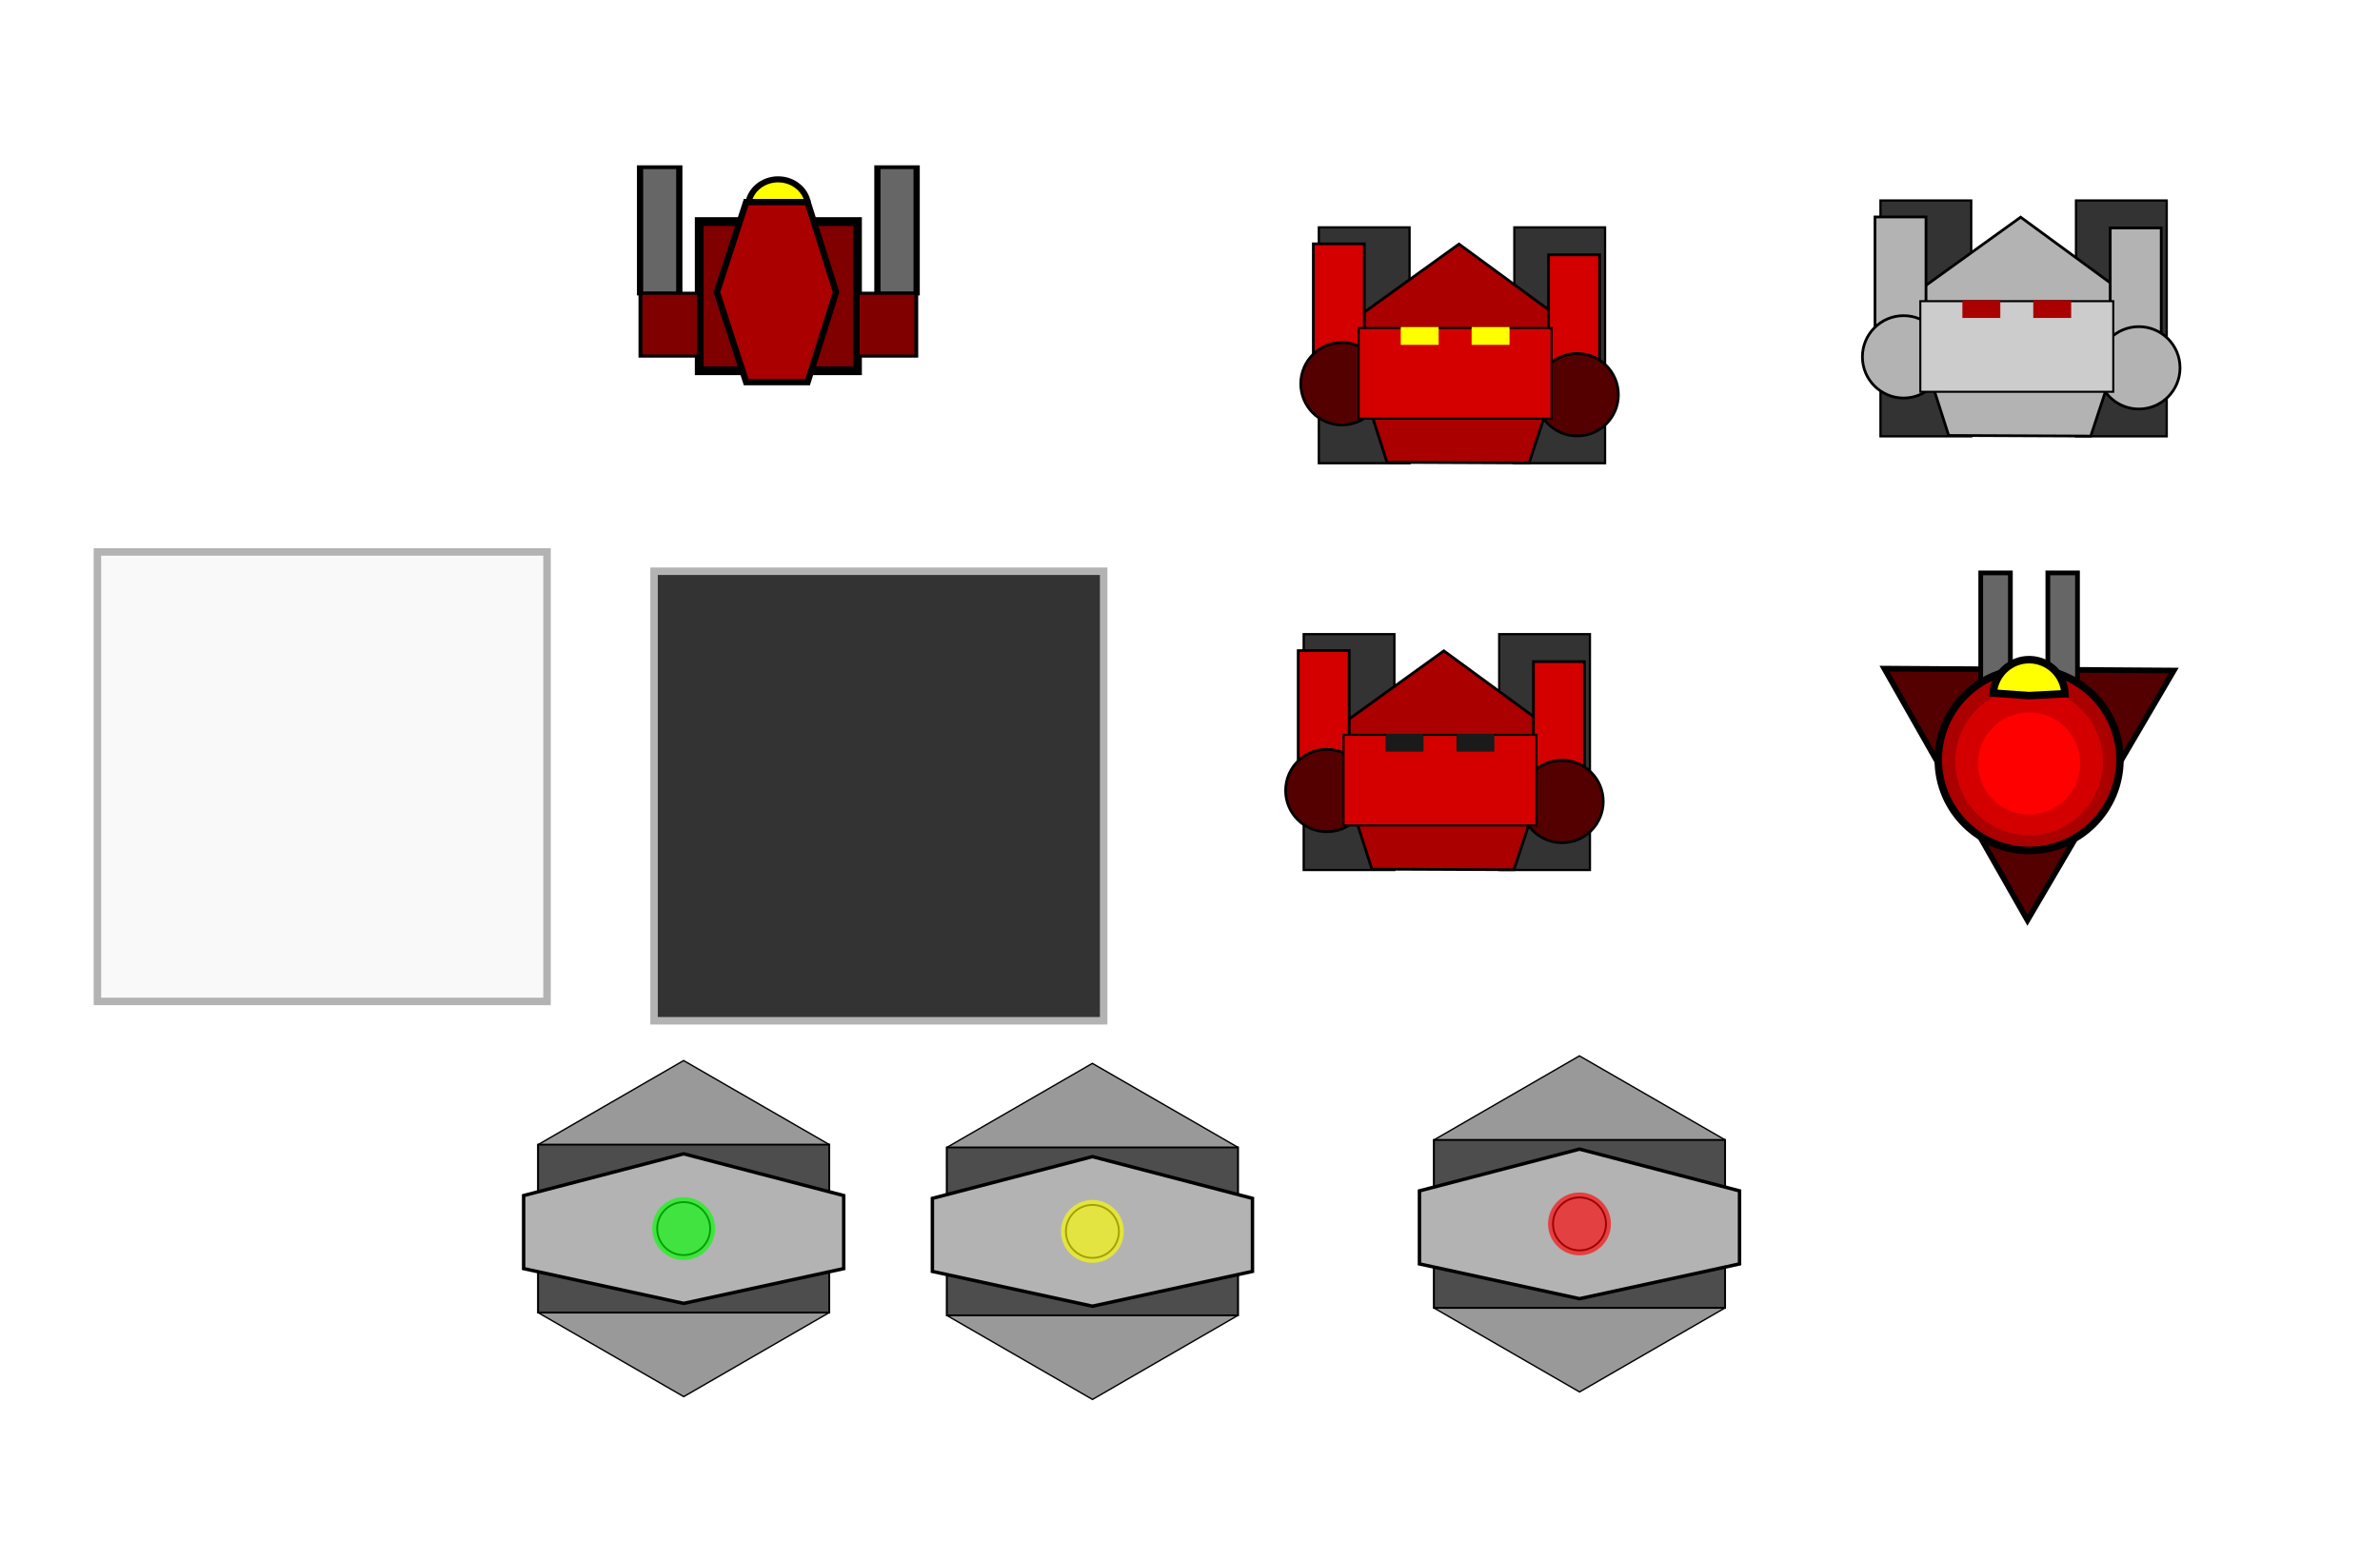
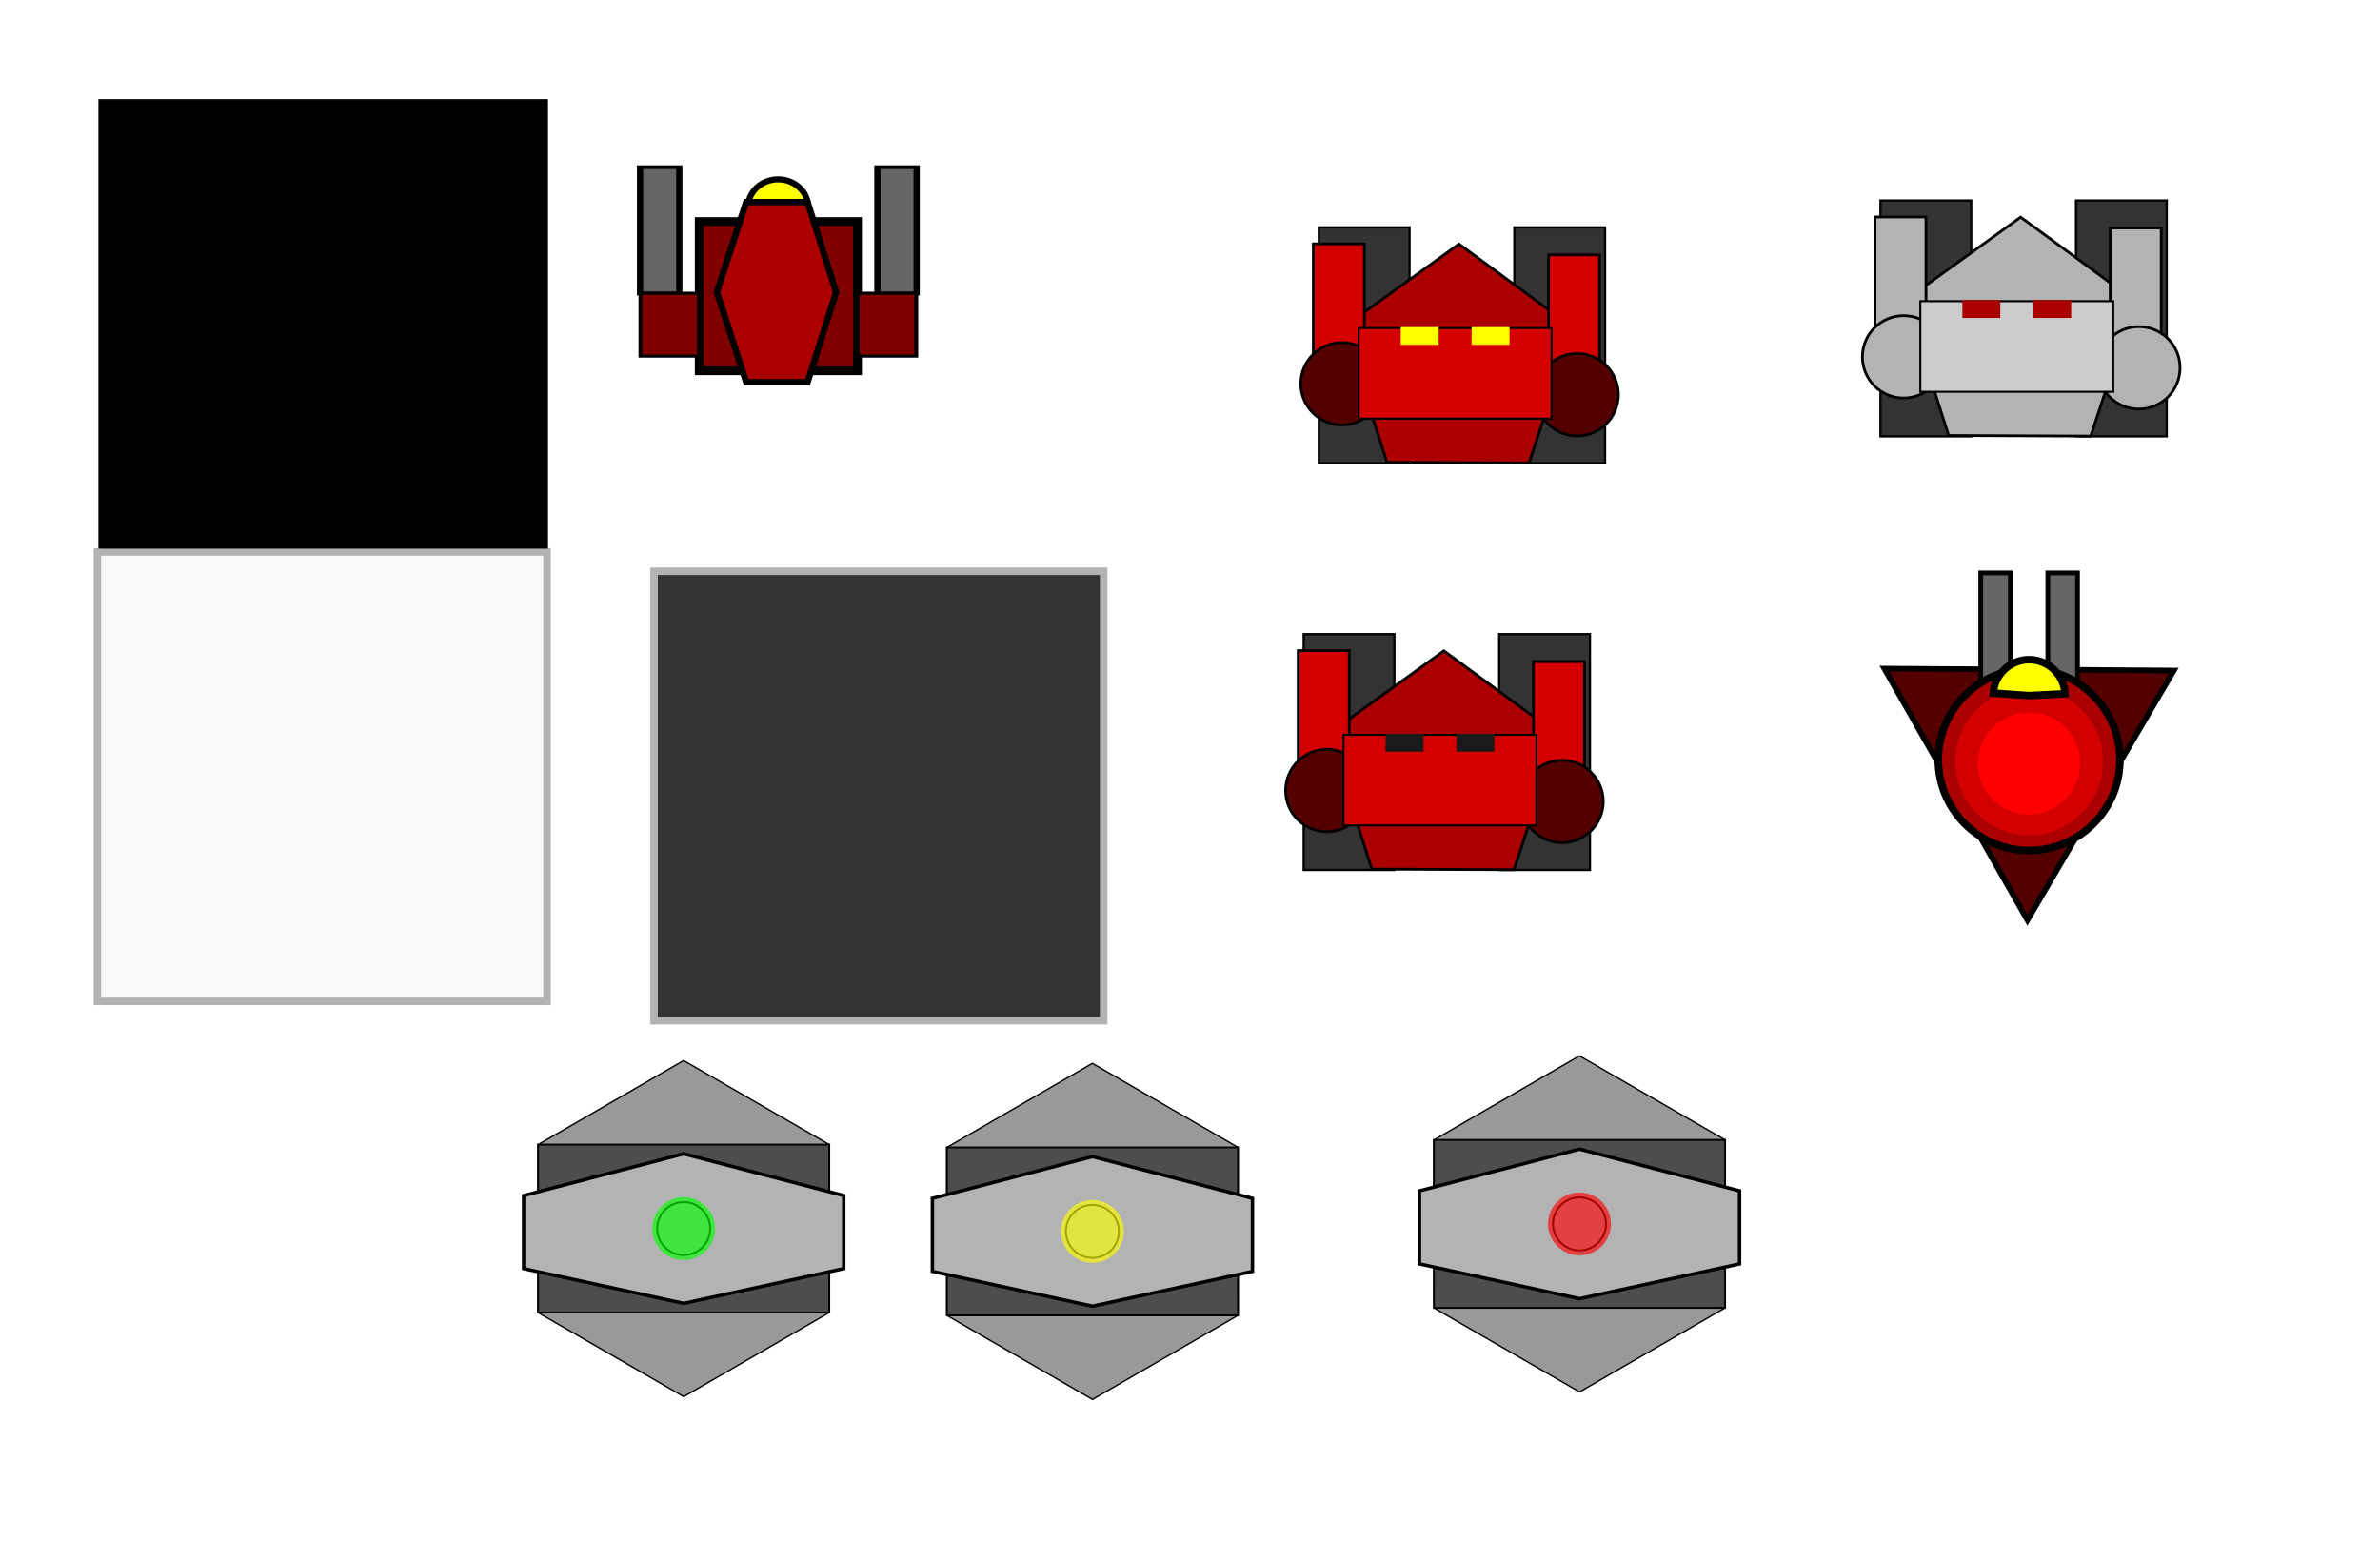
<svg xmlns="http://www.w3.org/2000/svg" width="1270.421" height="832.756" viewBox="0 0 635.211 416.378" version="1.1" id="svg8">
  <defs id="defs2" />
  <g id="layer1" transform="translate(103.1726,-83.58923)">
    <g id="g7293">
      <g transform="translate(91.8198,-37.98479)" id="g3961">
        <rect style="fill:#333333;stroke:#000000;stroke-width:0.604" id="rect3734-7-2" width="24.213" height="62.956" x="306.903" y="175.096" />
        <rect style="fill:#333333;stroke:#000000;stroke-width:0.604" id="rect3734-7-5-7" width="24.213" height="62.956" x="359.082" y="175.096" />
        <path style="fill:#b3b3b3;stroke:#000000;stroke-width:0.733" id="path3804-0" d="m 363.019,237.986 -37.921,-0.163 -11.563,-36.115 30.774,-22.157 30.583,22.421 z" />
        <g transform="matrix(1.465968,0,0,1.465968,-157.6078,-55.85321)" id="g3834-9">
          <rect y="160.54" x="315.863" height="22.143" width="9.286" id="rect3806-3" style="fill:#b3b3b3;stroke:#000000;stroke-width:0.5" />
          <circle r="7.5" cy="186.014" cx="321.071" id="path3808-60" style="fill:#b3b3b3;stroke:#000000;stroke-width:0.5" />
        </g>
        <g transform="matrix(1.465968,0,0,1.465968,-157.6078,-55.85321)" id="g3830-6">
          <rect y="162.54" x="358.687" height="22.143" width="9.286" id="rect3806-5-2" style="fill:#b3b3b3;stroke:#000000;stroke-width:0.5" />
          <circle r="7.5" cy="188.014" cx="363.896" id="path3808-6-6" style="fill:#b3b3b3;stroke:#000000;stroke-width:0.5" />
        </g>
        <g transform="matrix(1.465968,0,0,1.465968,-157.6078,-55.85321)" id="g3889-1">
          <rect y="175.874" x="324.113" height="16.499" width="35.127" id="rect3734-2-8" style="fill:#cccccc;stroke:#000000;stroke-width:0.373" />
          <g transform="translate(0.6620824,-0.1862819)" id="g3883-7">
            <rect style="fill:#aa0000;stroke:none;stroke-width:0.073" id="rect3734-2-9-9" width="6.902" height="3.242" x="331.113" y="175.874" />
            <rect style="fill:#aa0000;stroke:none;stroke-width:0.073" id="rect3734-2-9-1-2" width="6.902" height="3.242" x="344.015" y="175.874" />
          </g>
        </g>
      </g>
      <rect y="108.589" x="376.282" height="120" width="120" id="rect3945" style="fill:none;stroke:none;stroke-width:0.5" />
    </g>
    <g id="g7267">
      <path d="m 227.243,434.729 -38.84,22.441 -38.855,-22.416 -0.014,-44.857 38.84,-22.441 38.855,22.416 z" id="path3966" style="fill:#999999;stroke:#000000;stroke-width:0.37" />
      <rect y="389.897" x="149.534" height="44.832" width="77.709" id="rect4775" style="fill:#4d4d4d;stroke:#000000;stroke-width:0.5" />
      <path id="rect3963" d="m 145.673,403.493 42.715,-11.143 42.715,11.143 1e-5,19.5 -42.715,9.286 -42.715,-9.286 z" style="fill:#b3b3b3;stroke:#000000;stroke-width:0.919" />
      <circle r="7.071" cy="412.313" cx="188.388" id="path4773" style="fill:none;stroke:#000000;stroke-width:0.5" />
      <circle r="8.394" cy="412.313" cx="188.388" id="path4773-0" style="fill:#ffff00;fill-opacity:0.635;stroke:none;stroke-width:0.594" />
    </g>
    <rect style="fill:none;stroke:none;stroke-width:0.5" id="rect3945-3" width="120" height="120" x="387.038" y="354.967" />
    <rect style="fill:none;stroke:none;stroke-width:0.5" id="rect3945-3-1" width="120" height="120" x="128.388" y="352.313" />
    <g id="g7275">
      <path d="m 357.243,432.729 -38.84,22.441 -38.855,-22.416 -0.014,-44.857 38.84,-22.441 38.855,22.416 z" id="path3966-0" style="fill:#999999;stroke:#000000;stroke-width:0.37" />
      <rect y="387.897" x="279.534" height="44.832" width="77.709" id="rect4775-3" style="fill:#4d4d4d;stroke:#000000;stroke-width:0.5" />
      <path id="rect3963-6" d="m 275.673,401.493 42.715,-11.143 42.715,11.143 1e-5,19.5 -42.715,9.286 -42.715,-9.286 z" style="fill:#b3b3b3;stroke:#000000;stroke-width:0.919" />
      <circle r="7.071" cy="410.313" cx="318.388" id="path4773-1" style="fill:none;stroke:#000000;stroke-width:0.5" />
      <circle r="8.394" cy="410.313" cx="318.388" id="path4773-0-0" style="fill:#ff0000;fill-opacity:0.635;stroke:none;stroke-width:0.594" />
      <rect y="350.313" x="258.388" height="120" width="120" id="rect3945-3-1-6" style="fill:none;stroke:none;stroke-width:0.5" />
    </g>
    <g id="g7260">
      <path d="m 118.152,433.98 -38.84,22.441 -38.855,-22.416 -0.014,-44.857 38.84,-22.441 38.855,22.416 z" id="path3966-3" style="fill:#999999;stroke:#000000;stroke-width:0.37" />
      <rect y="389.148" x="40.442" height="44.832" width="77.709" id="rect4775-2" style="fill:#4d4d4d;stroke:#000000;stroke-width:0.5" />
      <path id="rect3963-0" d="m 36.582,402.745 42.715,-11.143 42.715,11.143 10e-6,19.5 -42.715,9.286 -42.715,-9.286 z" style="fill:#b3b3b3;stroke:#000000;stroke-width:0.919" />
      <circle r="7.071" cy="411.564" cx="79.297" id="path4773-6" style="fill:none;stroke:#000000;stroke-width:0.5" />
      <circle r="8.394" cy="411.564" cx="79.297" id="path4773-0-1" style="fill:#00ff00;fill-opacity:0.635;stroke:none;stroke-width:0.594" />
      <rect y="351.564" x="19.297" height="120" width="120" id="rect3945-3-1-5" style="fill:none;stroke:none;stroke-width:0.5" />
    </g>
    <g id="g5116">
      <rect y="144.286" x="248.819" height="62.956" width="24.213" id="rect3734-7-2-4" style="fill:#333333;stroke:#000000;stroke-width:0.604" />
      <rect y="144.286" x="300.998" height="62.956" width="24.213" id="rect3734-7-5-7-3" style="fill:#333333;stroke:#000000;stroke-width:0.604" />
      <path d="m 304.935,207.177 -37.921,-0.163 -11.563,-36.115 30.774,-22.157 30.583,22.421 z" id="path3804-0-0" style="fill:#aa0000;stroke:#000000;stroke-width:0.733" />
      <g id="g5089">
        <rect style="fill:#d40000;stroke:#000000;stroke-width:0.733" id="rect3806-3-8" width="13.613" height="32.461" x="247.353" y="148.684" />
        <circle style="fill:#550000;stroke:#000000;stroke-width:0.733" id="path3808-60-6" cx="254.989" cy="186.028" r="10.995" />
      </g>
      <g id="g5093">
        <rect style="fill:#d40000;stroke:#000000;stroke-width:0.733" id="rect3806-5-2-8" width="13.613" height="32.461" x="310.132" y="151.616" />
        <circle style="fill:#550000;stroke:#000000;stroke-width:0.733" id="path3808-6-6-4" cx="317.768" cy="188.96" r="10.995" />
      </g>
      <g id="g5099">
        <rect style="fill:#d40000;stroke:#000000;stroke-width:0.546" id="rect3734-2-8-1" width="51.496" height="24.187" x="259.448" y="171.163" />
        <g id="g3883-7-4" transform="matrix(1.465968,0,0,1.465968,-214.721,-86.93594)" style="fill:#ffff00">
          <rect y="175.874" x="331.113" height="3.242" width="6.902" id="rect3734-2-9-9-9" style="fill:#ffff00;stroke:none;stroke-width:0.073" />
          <rect y="175.874" x="344.015" height="3.242" width="6.902" id="rect3734-2-9-1-2-2" style="fill:#ffff00;stroke:none;stroke-width:0.073" />
        </g>
      </g>
      <rect y="115.764" x="226.378" height="120" width="120" id="rect3945-0" style="fill:none;stroke:none;stroke-width:0.5" />
    </g>
    <g id="g5212">
      <rect y="252.878" x="244.778" height="62.956" width="24.213" id="rect3734-7-2-4-8" style="fill:#333333;stroke:#000000;stroke-width:0.604" />
      <rect y="252.878" x="296.957" height="62.956" width="24.213" id="rect3734-7-5-7-3-9" style="fill:#333333;stroke:#000000;stroke-width:0.604" />
      <path d="m 300.894,315.768 -37.921,-0.163 -11.563,-36.115 30.774,-22.157 30.583,22.421 z" id="path3804-0-0-2" style="fill:#aa0000;stroke:#000000;stroke-width:0.733" />
      <g transform="translate(-4.040614,108.5914)" id="g5089-6">
        <rect style="fill:#d40000;stroke:#000000;stroke-width:0.733" id="rect3806-3-8-6" width="13.613" height="32.461" x="247.353" y="148.684" />
        <circle style="fill:#550000;stroke:#000000;stroke-width:0.733" id="path3808-60-6-4" cx="254.989" cy="186.028" r="10.995" />
      </g>
      <g transform="translate(-4.040614,108.5914)" id="g5093-9">
        <rect style="fill:#d40000;stroke:#000000;stroke-width:0.733" id="rect3806-5-2-8-5" width="13.613" height="32.461" x="310.132" y="151.616" />
        <circle style="fill:#550000;stroke:#000000;stroke-width:0.733" id="path3808-6-6-4-0" cx="317.768" cy="188.96" r="10.995" />
      </g>
      <rect y="279.754" x="255.408" height="24.187" width="51.496" id="rect3734-2-8-1-8" style="fill:#d40000;stroke:#000000;stroke-width:0.546" />
      <rect y="279.481" x="266.64" height="4.752" width="10.118" id="rect3734-2-9-9-9-1" style="fill:#1a1a1a;stroke:none;stroke-width:0.107" />
      <rect y="279.481" x="285.553" height="4.752" width="10.118" id="rect3734-2-9-1-2-2-7" style="fill:#1a1a1a;stroke:none;stroke-width:0.107" />
      <rect y="224.356" x="222.338" height="120" width="120" id="rect3945-0-2" style="fill:none;stroke:none;stroke-width:0.5" />
    </g>
    <rect style="fill:#333333;fill-opacity:1;stroke:#b3b3b3;stroke-width:2;stroke-miterlimit:4;stroke-dasharray:none" id="rect3945-3-7" width="120" height="120" x="71.391" y="236.084" />
    <rect style="fill:#f9f9f9;fill-opacity:1;stroke:#b3b3b3;stroke-width:2;stroke-miterlimit:4;stroke-dasharray:none" id="rect3945-3-7-2" width="120" height="120" x="-77.173" y="230.922" />
    <g id="g6905">
      <g transform="translate(1.7651688e-6,-9.552984)" id="g6893">
        <path style="fill:#550000;fill-opacity:1;stroke:#000000;stroke-width:1.505;stroke-miterlimit:4;stroke-dasharray:none" id="path6770" d="m 477.003,-272.139 -77.24,0.507 38.181,-67.145 z" transform="scale(1,-1)" />
        <g id="g6811" transform="translate(1.095955,-0.0400292)" style="fill:#666666">
          <rect y="246.119" x="424.382" height="42.257" width="7.911" id="rect6776" style="fill:#666666;fill-opacity:1;stroke:#000000;stroke-width:1.26;stroke-miterlimit:4;stroke-dasharray:none" />
          <rect y="246.119" x="442.292" height="42.257" width="7.911" id="rect6776-2" style="fill:#666666;fill-opacity:1;stroke:#000000;stroke-width:1.26;stroke-miterlimit:4;stroke-dasharray:none" />
        </g>
        <circle style="fill:#aa0000;fill-opacity:1;stroke:#000000;stroke-width:2;stroke-miterlimit:4;stroke-dasharray:none" id="path6774" cx="438.388" cy="295.933" r="24.244" />
        <circle style="fill:#d40000;fill-opacity:1;stroke:none;stroke-width:2;stroke-miterlimit:4;stroke-dasharray:none" id="path6813" cx="438.388" cy="296.438" r="19.698" />
        <path style="fill:#ffff00;fill-opacity:1;stroke:#000000;stroke-width:2;stroke-miterlimit:4;stroke-dasharray:none" id="path6801" d="m 466.431,-246.159 a 9.596,9.596 0 0 1 -10.111,8.409 9.596,9.596 0 0 1 -9.011,-9.579 l 9.596,0 z" transform="matrix(0.9975267,0.07028874,0.07028874,-0.9975267,0,0)" />
        <circle style="fill:#ff0000;fill-opacity:1;stroke:none;stroke-width:1.385;stroke-miterlimit:4;stroke-dasharray:none" id="path6813-6" cx="438.388" cy="296.943" r="13.637" />
      </g>
      <rect y="223.313" x="378.388" height="120" width="120" id="rect3945-3-10" style="fill:none;stroke:none;stroke-width:0.5" />
    </g>
    <rect style="fill:none;stroke:none;stroke-width:0.5" id="rect3945-0-8" width="120" height="120" x="-105.594" y="116.719" />
    <rect style="fill:none;stroke:none;stroke-width:0.5" id="rect3945-0-1" width="120" height="120" x="-82.96" y="80.867" />
    <g id="g7252">
      <rect y="97.085" x="44.567" height="120" width="120" id="rect3945-3-10-7" style="fill:none;stroke:none;stroke-width:0.5" />
      <g transform="matrix(1.317185,0,0,1.317185,11.59054,-45.42981)" id="g7224">
        <path style="fill:#ffff00;fill-opacity:1;stroke:#000000;stroke-width:1.228;stroke-miterlimit:4;stroke-dasharray:none" id="path6801-1" d="m 86.97,-134.38 a 6.106,5.685 0 0 1 -6.433,4.982 6.106,5.685 0 0 1 -5.733,-5.675 l 6.106,0 z" transform="matrix(0.9978578,0.06542093,0.07551489,-0.9971447,0,0)" />
        <rect style="fill:#800000;fill-opacity:1;stroke:#000000;stroke-width:1.78;stroke-miterlimit:4;stroke-dasharray:none" id="rect7172" width="32.072" height="30.231" x="54.551" y="142.856" />
        <path style="fill:#aa0000;stroke:#000000;stroke-width:1.29;stroke-miterlimit:4;stroke-dasharray:none" d="m 76.511,138.912 5.767,18.242 -5.767,18.242 -12.45,1e-5 -5.929,-18.242 5.929,-18.242 z" id="rect3963-1" />
        <g id="g7213" transform="matrix(1.00204,0,0,0.7924883,-0.1439992,32.94747)">
          <g transform="matrix(1.002808,0,0,0.7646533,-0.1981923,37.03163)" id="g7206">
            <rect style="fill:#666666;fill-opacity:1;stroke:#000000;stroke-width:1.26;stroke-miterlimit:4;stroke-dasharray:none" id="rect6776-4" width="7.911" height="42.257" x="42.701" y="114.76" />
            <rect style="fill:#666666;fill-opacity:1;stroke:#000000;stroke-width:1.26;stroke-miterlimit:4;stroke-dasharray:none" id="rect6776-2-9" width="7.911" height="42.257" x="90.562" y="114.76" />
          </g>
          <rect y="157.017" x="86.623" height="16.07" width="11.85" id="rect7172-9" style="fill:#800000;fill-opacity:1;stroke:#000000;stroke-width:0.789;stroke-miterlimit:4;stroke-dasharray:none" />
          <rect y="157.017" x="42.701" height="16.07" width="11.85" id="rect7172-9-8" style="fill:#800000;fill-opacity:1;stroke:#000000;stroke-width:0.789;stroke-miterlimit:4;stroke-dasharray:none" />
        </g>
      </g>
    </g>
    <rect style="fill:none;stroke:none;stroke-width:0.5" id="rect3945-3-4" width="120" height="120" x="50.071" y="51.059" />
+     <rect id="rect104" width="120" height="120" x="-76.909" y="110.049" style="stroke-width:0.5" />
  </g>
</svg>
